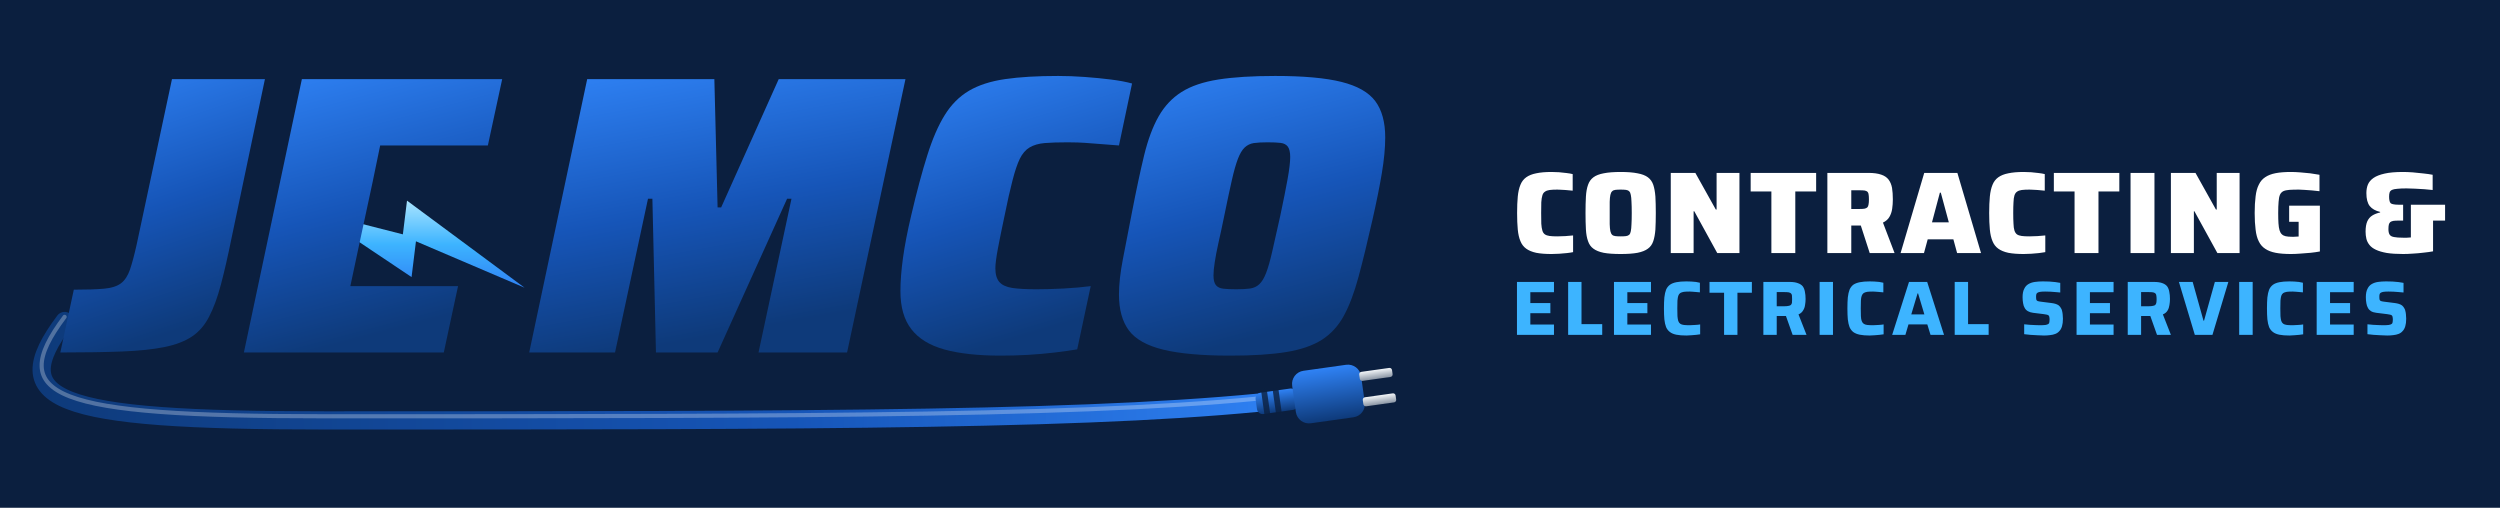
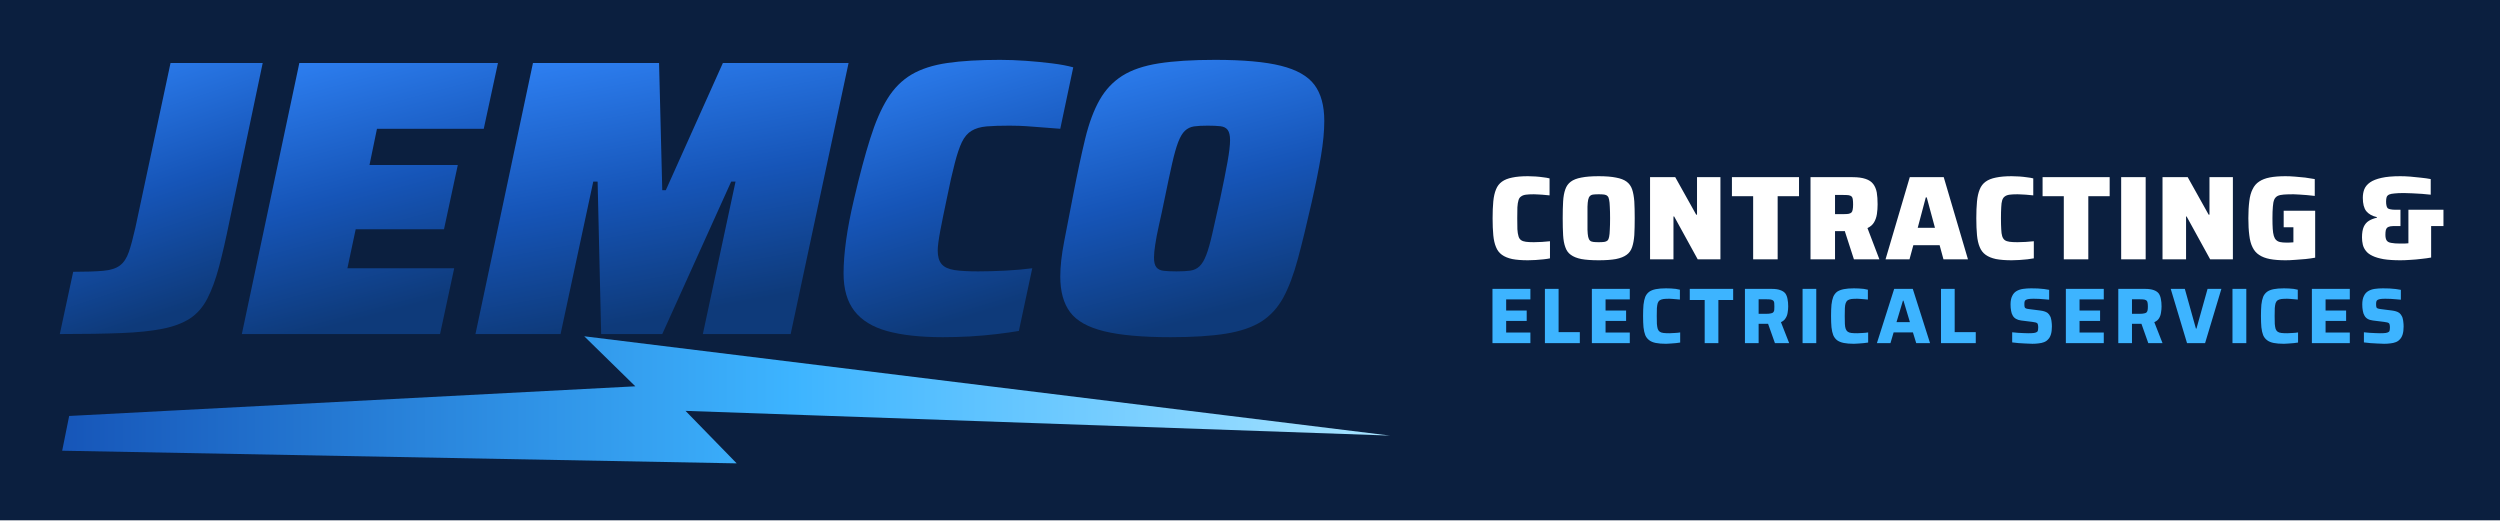
- <svg xmlns="http://www.w3.org/2000/svg" viewBox="0 0 1871 380" width="1871" height="380" role="img" aria-labelledby="t">
+ <svg xmlns="http://www.w3.org/2000/svg" viewBox="0 0 1826 380" width="1826" height="380" role="img" aria-labelledby="t">
  <defs>
    <linearGradient id="gLetter" x1="0" y1="0" x2="0.25" y2="1">
      <stop offset="0" stop-color="#2F82F5" />
      <stop offset="0.55" stop-color="#1655B8" />
      <stop offset="1" stop-color="#0E3A7A" />
    </linearGradient>
-     <linearGradient id="gBolt" x1="0" y1="0" x2="0" y2="1">
+     <linearGradient id="gBolt" x1="0" y1="0" x2="1" y2="0">
+       <stop offset="0" stop-color="#1655B8" />
+       <stop offset="0.55" stop-color="#3DB4FF" />
+       <stop offset="1" stop-color="#A9E4FF" />
+     </linearGradient>
+     <linearGradient id="gBoltV" x1="0" y1="0" x2="0" y2="1">
      <stop offset="0" stop-color="#A9E4FF" />
      <stop offset="0.5" stop-color="#3DB4FF" />
      <stop offset="1" stop-color="#2F82F5" />
    </linearGradient>
-     <linearGradient id="gCord" x1="0" y1="0" x2="1" y2="0">
+     <linearGradient id="gRoof" x1="0" y1="0" x2="1" y2="0">
      <stop offset="0" stop-color="#0E3A7A" />
      <stop offset="0.6" stop-color="#1655B8" />
      <stop offset="1" stop-color="#2F82F5" />
    </linearGradient>
-     <linearGradient id="gPlug" x1="0" y1="0" x2="0" y2="1">
-       <stop offset="0" stop-color="#2F82F5" />
-       <stop offset="1" stop-color="#0E3A7A" />
-     </linearGradient>
-     <linearGradient id="gBlade" x1="0" y1="0" x2="0" y2="1">
-       <stop offset="0" stop-color="#F2F5F8" />
-       <stop offset="1" stop-color="#8B96A5" />
-     </linearGradient>
  </defs>
-   <rect width="1871" height="380" fill="#0B1F3F" />
-   <g transform="translate(0 22) scale(0.62)">
+   <rect width="1826" height="380" fill="#0B1F3F" />
+   <g transform="translate(0 10) scale(0.6)">
    <g id="mark">
-       <path d="M 78 352 C 6 448, 62 472, 392 472 C 992 472, 1342 472, 1562 446" fill="none" stroke="url(#gCord)" stroke-width="22" stroke-linecap="round" />
-       <path d="M 78 352 C 6 448, 62 472, 392 472 C 992 472, 1342 472, 1562 446" fill="none" stroke="#FFFFFF" stroke-width="5" stroke-linecap="round" opacity="0.28" transform="translate(0 -5)" />
-       <g transform="translate(1562 446) rotate(-8)">
-         <rect x="-46" y="-13" width="50" height="26" rx="7" fill="url(#gPlug)" />
-         <rect x="-38" y="-17" width="7" height="34" rx="3" fill="#0B1F3F" opacity="0.8" />
-         <rect x="-24" y="-17" width="7" height="34" rx="3" fill="#0B1F3F" opacity="0.8" />
-         <rect x="0" y="-32" width="84" height="64" rx="16" fill="url(#gPlug)" />
-         <rect x="82" y="-21" width="40" height="11" rx="3" fill="url(#gBlade)" />
-         <rect x="82" y="10" width="40" height="11" rx="3" fill="url(#gBlade)" />
-       </g>
-       <path transform="translate(296.8 390)" d="M 82 -170 L 200 -91 L 205.3 -134.2 L 336.4 -78.2 L 194.5 -183.3 L 189.5 -142.6 Z" fill="url(#gBolt)" />
+       <path transform="translate(76 540)" d="M 8.2 -50.3 L 697.4 -86.4 L 635.2 -147.3 L 1616.1 -26.4 L 758.5 -56.5 L 820.8 7.4 L -0.3 -8 Z" fill="url(#gBolt)" />
      <path transform="translate(92 390)" d="M-19.2 0 -2.9 -75.8Q20.1 -75.8 33.6 -77Q47 -78.2 54 -83.5Q60.9 -88.7 64.8 -99.8Q68.6 -110.8 72.9 -130L115.6 -330H227.8L187.5 -138.1Q180.8 -105 174.6 -81.8Q168.4 -58.5 160.4 -43.2Q152.5 -27.8 139.6 -19.2Q126.6 -10.6 106.2 -6.5Q85.9 -2.4 55.4 -1.2Q24.9 0 -19.2 0Z" fill="url(#gLetter)" />
-       <path transform="translate(296.8 390)" d="M -2.4 0 L 67.6 -330 L 309.4 -330 L 292.1 -249.9 L 162.1 -249.9 L 153 -205.8 L 136.2 -127.6 L 126.1 -80.1 L 256.1 -80.1 L 238.9 0 Z" fill="url(#gLetter)" />
-       <path transform="translate(641.2 390)" d="M-2.4 0 67.6 -330H221.1L225 -175.1H229.3L298.8 -330H451.8L381.3 0H274.4L314.2 -185.6H308.9L225 0H150.6L146.3 -185.6H141L101.2 0Z" fill="url(#gLetter)" />
-       <path transform="translate(1072.5 390)" d="M135.3 3.8Q94.5 3.8 67.6 -3.6Q40.8 -11 27.6 -28.1Q14.4 -45.1 14.4 -73.9Q14.4 -91.6 17.5 -114.2Q20.6 -136.7 27.3 -165Q37.4 -208.2 46.8 -237.9Q56.1 -267.6 67.9 -286.6Q79.6 -305.5 97.1 -315.9Q114.6 -326.2 140.8 -330Q166.9 -333.8 204.8 -333.8Q220.2 -333.8 236.7 -332.6Q253.3 -331.4 268.4 -329.5Q283.5 -327.6 294 -324.7L278.2 -249.9Q259 -251.3 247 -252.3Q235 -253.3 228.1 -253.5Q221.1 -253.7 216.3 -253.7Q199.5 -253.7 188.5 -252.8Q177.5 -251.8 170.3 -247.5Q163.1 -243.2 158.5 -233.8Q154 -224.5 149.7 -207.7Q145.3 -190.9 140.1 -165Q135.3 -142.5 132.1 -125.7Q129 -108.9 129 -101.7Q129 -90.7 133.8 -85.1Q138.6 -79.6 149.4 -77.9Q160.2 -76.3 178.4 -76.3Q192.8 -76.3 211.3 -77.2Q229.8 -78.2 244.1 -80.1L227.8 -3.8Q216.8 -1.9 201 0Q185.1 1.9 168.1 2.9Q151.1 3.8 135.3 3.8Z" fill="url(#gLetter)" />
-       <path transform="translate(1336.3 390)" d="M148.7 3.8Q97.4 3.8 67.9 -3.4Q38.4 -10.6 26.4 -26.6Q14.4 -42.7 14.4 -70Q14.4 -88.3 19.2 -113Q24 -137.7 30.2 -169.8Q37.9 -209.6 44.8 -238.1Q51.8 -266.7 62.4 -285.2Q72.9 -303.6 89.9 -314.4Q107 -325.2 134.3 -329.5Q161.6 -333.8 202.9 -333.8Q254.2 -333.8 283 -326.6Q311.8 -319.4 323.8 -303.4Q335.8 -287.3 335.8 -259.5Q335.8 -240.8 331.7 -216.3Q327.6 -191.9 320.4 -160.2Q311.3 -119.9 303.6 -91.4Q295.9 -62.8 285.9 -44.4Q275.8 -25.9 259.3 -15.3Q242.7 -4.8 216.1 -0.5Q189.5 3.8 148.7 3.8ZM155.9 -76.3Q166 -76.3 172.7 -77.2Q179.4 -78.2 183.9 -82.5Q188.5 -86.8 192.1 -96.2Q195.7 -105.5 199.5 -122.3Q203.4 -139.1 209.1 -165Q214.9 -192.3 218 -209.6Q221.1 -226.9 221.1 -236Q221.1 -244.6 218.2 -248.5Q215.4 -252.3 209.4 -253Q203.4 -253.7 193.8 -253.7Q183.7 -253.7 177.2 -252.8Q170.8 -251.8 166.2 -247.5Q161.6 -243.2 158 -233.8Q154.4 -224.5 150.6 -207.7Q146.8 -190.9 141.5 -165Q137.7 -146.3 134.5 -132.4Q131.4 -118.5 130 -108.9Q128.5 -99.3 128.5 -93.1Q128.5 -84.9 131.4 -81.3Q134.3 -77.7 140.3 -77Q146.3 -76.3 155.9 -76.3Z" fill="url(#gLetter)" />
+       <path transform="translate(296.8 390)" d="M-2.4 0 67.6 -330H309.4L292.1 -249.9H162.1L153 -205.8H260.5L243.7 -127.6H136.2L126.1 -80.1H256.1L238.9 0Z" fill="url(#gLetter)" />
+       <path transform="translate(581.2 390)" d="M-2.4 0 67.6 -330H221.1L225 -175.1H229.3L298.8 -330H451.8L381.3 0H274.4L314.2 -185.6H308.9L225 0H150.6L146.3 -185.6H141L101.2 0Z" fill="url(#gLetter)" />
+       <path transform="translate(1012.5 390)" d="M135.3 3.8Q94.5 3.8 67.6 -3.6Q40.8 -11 27.6 -28.1Q14.4 -45.1 14.4 -73.9Q14.4 -91.6 17.5 -114.2Q20.6 -136.7 27.3 -165Q37.4 -208.2 46.8 -237.9Q56.1 -267.6 67.9 -286.6Q79.6 -305.5 97.1 -315.9Q114.6 -326.2 140.8 -330Q166.9 -333.8 204.8 -333.8Q220.2 -333.8 236.7 -332.6Q253.3 -331.4 268.4 -329.5Q283.5 -327.6 294 -324.7L278.2 -249.9Q259 -251.3 247 -252.3Q235 -253.3 228.1 -253.5Q221.1 -253.7 216.3 -253.7Q199.5 -253.7 188.5 -252.8Q177.5 -251.8 170.3 -247.5Q163.1 -243.2 158.5 -233.8Q154 -224.5 149.7 -207.7Q145.3 -190.9 140.1 -165Q135.3 -142.5 132.1 -125.7Q129 -108.9 129 -101.7Q129 -90.7 133.8 -85.1Q138.6 -79.6 149.4 -77.9Q160.2 -76.3 178.4 -76.3Q192.8 -76.3 211.3 -77.2Q229.8 -78.2 244.1 -80.1L227.8 -3.8Q216.8 -1.9 201 0Q185.1 1.9 168.1 2.9Q151.1 3.8 135.3 3.8Z" fill="url(#gLetter)" />
+       <path transform="translate(1276.3 390)" d="M148.7 3.8Q97.4 3.8 67.9 -3.4Q38.4 -10.6 26.4 -26.6Q14.4 -42.7 14.4 -70Q14.4 -88.3 19.2 -113Q24 -137.7 30.2 -169.8Q37.9 -209.6 44.8 -238.1Q51.8 -266.7 62.4 -285.2Q72.9 -303.6 89.9 -314.4Q107 -325.2 134.3 -329.5Q161.6 -333.8 202.9 -333.8Q254.2 -333.8 283 -326.6Q311.8 -319.4 323.8 -303.4Q335.8 -287.3 335.8 -259.5Q335.8 -240.8 331.7 -216.3Q327.6 -191.9 320.4 -160.2Q311.3 -119.9 303.6 -91.4Q295.9 -62.8 285.9 -44.4Q275.8 -25.9 259.3 -15.3Q242.7 -4.8 216.1 -0.5Q189.5 3.8 148.7 3.8ZM155.9 -76.3Q166 -76.3 172.7 -77.2Q179.4 -78.2 183.9 -82.5Q188.5 -86.8 192.1 -96.2Q195.7 -105.5 199.5 -122.3Q203.4 -139.1 209.1 -165Q214.9 -192.3 218 -209.6Q221.1 -226.9 221.1 -236Q221.1 -244.6 218.2 -248.5Q215.4 -252.3 209.4 -253Q203.4 -253.7 193.8 -253.7Q183.7 -253.7 177.2 -252.8Q170.8 -251.8 166.2 -247.5Q161.6 -243.2 158 -233.8Q154.4 -224.5 150.6 -207.7Q146.8 -190.9 141.5 -165Q137.7 -146.3 134.5 -132.4Q131.4 -118.5 130 -108.9Q128.5 -99.3 128.5 -93.1Q128.5 -84.9 131.4 -81.3Q134.3 -77.7 140.3 -77Q146.3 -76.3 155.9 -76.3Z" fill="url(#gLetter)" />
    </g>
  </g>
  <g id="wordmark">
-     <path transform="translate(1131.2 189.4)" d="M30 0.7Q23.1 0.7 18.5 -0.2Q13.9 -1.2 11 -3.3Q8.1 -5.4 6.7 -8.9Q5.2 -12.4 4.7 -17.6Q4.2 -22.9 4.2 -30Q4.2 -37.1 4.7 -42.3Q5.2 -47.5 6.7 -51.1Q8.1 -54.6 11 -56.7Q13.9 -58.8 18.5 -59.7Q23.1 -60.7 30 -60.7Q32.7 -60.7 35.6 -60.5Q38.5 -60.3 41.2 -59.9Q43.9 -59.6 45.8 -59.1V-46.7Q42.7 -47 40.4 -47.2Q38.2 -47.4 36.8 -47.4Q35.3 -47.5 34.3 -47.5Q30.7 -47.5 28.5 -47.2Q26.3 -46.9 25 -45.9Q23.6 -45 23.1 -43.1Q22.5 -41.2 22.3 -38Q22.2 -34.8 22.2 -30Q22.2 -25.2 22.3 -22Q22.5 -18.8 23.1 -16.9Q23.6 -15 25 -14Q26.3 -13.1 28.5 -12.8Q30.7 -12.5 34.3 -12.5Q36.9 -12.5 40.3 -12.7Q43.6 -12.9 46.1 -13.2V-0.7Q44.2 -0.3 41.5 0Q38.7 0.3 35.7 0.5Q32.8 0.7 30 0.7Z M81.7 0.7Q73.9 0.7 69 -0.2Q64.1 -1.2 61.3 -3.3Q58.5 -5.3 57.3 -8.9Q56 -12.4 55.7 -17.6Q55.4 -22.9 55.4 -30Q55.4 -37.1 55.7 -42.3Q56 -47.5 57.3 -51.1Q58.5 -54.6 61.3 -56.7Q64.1 -58.8 69 -59.7Q73.9 -60.7 81.7 -60.7Q89.4 -60.7 94.3 -59.7Q99.3 -58.8 102.1 -56.7Q104.9 -54.6 106.1 -51.1Q107.3 -47.5 107.7 -42.3Q108 -37.1 108 -30Q108 -22.9 107.7 -17.6Q107.3 -12.4 106.1 -8.9Q104.9 -5.3 102.1 -3.3Q99.3 -1.2 94.3 -0.2Q89.4 0.7 81.7 0.7ZM81.7 -12.5Q84.1 -12.5 85.7 -12.7Q87.2 -12.9 88.1 -13.7Q89 -14.6 89.3 -16.4Q89.7 -18.3 89.8 -21.6Q90 -24.9 90 -30Q90 -35.1 89.8 -38.4Q89.7 -41.7 89.3 -43.5Q89 -45.4 88.1 -46.2Q87.2 -47.1 85.7 -47.3Q84.1 -47.5 81.7 -47.5Q79.3 -47.5 77.7 -47.3Q76.1 -47.1 75.3 -46.2Q74.4 -45.4 74 -43.5Q73.6 -41.7 73.5 -38.4Q73.5 -35.1 73.5 -30Q73.5 -24.9 73.5 -21.6Q73.6 -18.3 74 -16.4Q74.4 -14.6 75.3 -13.7Q76.1 -12.9 77.7 -12.7Q79.3 -12.5 81.7 -12.5Z M119.2 0V-60H137.6L152.9 -32.6H153.5V-60H170.6V0H154L136.8 -31.3H136.3V0Z M194.5 0V-46.1H179V-60H228V-46.1H212.4V0Z M236.4 0V-60H267.1Q273 -60 276.7 -58.7Q280.3 -57.5 282.2 -55Q284.1 -52.5 284.8 -48.8Q285.4 -45.1 285.4 -40.2Q285.4 -36.5 284.9 -33.1Q284.4 -29.7 282.8 -27Q281.3 -24.4 278 -22.8L286.7 0H268.1L260.4 -23.8L264.8 -21.3Q264 -20.8 263.2 -20.7Q262.3 -20.6 260.9 -20.6H254.3V0ZM254.3 -33H260.3Q262.7 -33 264.1 -33.2Q265.6 -33.5 266.3 -34.2Q267 -34.9 267.2 -36.3Q267.5 -37.7 267.5 -40Q267.5 -42.3 267.3 -43.6Q267.2 -45 266.5 -45.8Q265.8 -46.5 264.4 -46.8Q262.9 -47 260.3 -47H254.3Z M291.2 0 308.9 -60H333.7L351.4 0H333.5L330.7 -10.3H311.5L308.7 0ZM314.7 -23H327.3L321.3 -45.2H320.6Z M383.3 0.7Q376.5 0.7 371.8 -0.2Q367.2 -1.2 364.3 -3.3Q361.4 -5.4 360 -8.9Q358.5 -12.4 358 -17.6Q357.5 -22.9 357.5 -30Q357.5 -37.1 358 -42.3Q358.5 -47.5 360 -51.1Q361.4 -54.6 364.3 -56.7Q367.2 -58.8 371.8 -59.7Q376.5 -60.7 383.3 -60.7Q386 -60.7 388.9 -60.5Q391.8 -60.3 394.5 -59.9Q397.2 -59.6 399.1 -59.1V-46.7Q396 -47 393.8 -47.2Q391.5 -47.4 390.1 -47.4Q388.6 -47.5 387.6 -47.5Q384 -47.5 381.8 -47.2Q379.6 -46.9 378.3 -45.9Q377 -45 376.4 -43.1Q375.8 -41.2 375.7 -38Q375.5 -34.8 375.5 -30Q375.5 -25.2 375.7 -22Q375.8 -18.8 376.4 -16.9Q377 -15 378.3 -14Q379.6 -13.1 381.8 -12.8Q384 -12.5 387.6 -12.5Q390.3 -12.5 393.6 -12.7Q397 -12.9 399.5 -13.2V-0.7Q397.5 -0.3 394.8 0Q392 0.3 389 0.5Q386.1 0.7 383.3 0.7Z M421.4 0V-46.1H405.9V-60H454.9V-46.1H439.3V0Z M463.3 0V-60H481.2V0Z M493.5 0V-60H511.9L527.2 -32.6H527.8V-60H544.9V0H528.3L511.1 -31.3H510.7V0Z M583.3 0.7Q576.6 0.7 571.9 -0.2Q567.2 -1.1 564.1 -3.2Q561 -5.2 559.3 -8.7Q557.5 -12.2 556.9 -17.5Q556.2 -22.7 556.2 -30Q556.2 -37.2 556.9 -42.5Q557.5 -47.7 559.3 -51.2Q561 -54.8 564.1 -56.8Q567.2 -58.9 571.9 -59.8Q576.6 -60.7 583.3 -60.7Q586.4 -60.7 590.2 -60.4Q593.9 -60.1 597.7 -59.7Q601.5 -59.2 604.7 -58.6V-46.3Q601.9 -46.7 599 -46.9Q596 -47.1 593.4 -47.3Q590.9 -47.5 589.3 -47.5Q584.9 -47.5 582.1 -47.3Q579.3 -47.1 577.6 -46.3Q575.9 -45.4 575.1 -43.6Q574.3 -41.7 574.1 -38.4Q573.8 -35.1 573.8 -30Q573.8 -25.4 574 -22.3Q574.2 -19.1 574.8 -17.1Q575.4 -15.1 576.5 -14.1Q577.6 -13 579.4 -12.6Q581.3 -12.2 584 -12.2Q584.7 -12.2 585.6 -12.2Q586.5 -12.3 587.4 -12.3Q588.4 -12.3 589.1 -12.4V-23.4H582V-35.5H605V-1.2Q601.8 -0.6 598 -0.2Q594.1 0.2 590.3 0.4Q586.5 0.7 583.3 0.7Z M667.3 0.7Q660 0.7 655 -0.1Q650 -1 646.9 -2.5Q643.7 -4 642.1 -6.1Q640.4 -8.2 639.8 -10.7Q639.2 -13.3 639.2 -16Q639.2 -20.9 640.5 -23.8Q641.8 -26.6 644.2 -28.1Q646.6 -29.6 650.1 -30.4V-30.8Q644.9 -32 642.3 -35.2Q639.8 -38.4 639.8 -44.9Q639.8 -48.4 640.9 -51.2Q642.1 -54.1 645.1 -56.2Q648.1 -58.3 653.5 -59.5Q658.8 -60.7 667.2 -60.7Q670.5 -60.7 674.5 -60.4Q678.5 -60.1 682.4 -59.6Q686.3 -59.2 689.4 -58.6V-47.2Q686.5 -47.5 683.1 -47.8Q679.6 -48 676.1 -48.2Q672.7 -48.4 669.8 -48.4Q665.5 -48.4 662.9 -48.1Q660.3 -47.9 659 -47.3Q657.6 -46.6 657.2 -45.4Q656.8 -44.2 656.8 -42.2Q656.8 -40.3 657.1 -39.2Q657.3 -38 658 -37.3Q658.7 -36.7 660.1 -36.5Q661.5 -36.2 663.7 -36.2H667.3V-24.3H663.7Q661.5 -24.3 660 -24.1Q658.5 -23.8 657.7 -23.2Q656.9 -22.5 656.6 -21.3Q656.3 -20 656.3 -17.9Q656.3 -15.2 657.2 -13.8Q658.1 -12.4 660.5 -12Q662.9 -11.5 667.3 -11.5Q668.7 -11.5 670.1 -11.5Q671.5 -11.6 673 -11.7Q674.5 -11.8 676.1 -11.9L673.1 -7.6V-36.2H698.7V-24.3H689.7V-1.3Q686.5 -0.7 682.5 -0.3Q678.5 0.2 674.6 0.4Q670.6 0.7 667.3 0.7Z" fill="#FFFFFF" />
-     <path transform="translate(1131.2 250.6)" d="M4.1 0V-39.6H31.8V-31.9H14.1V-23.8H29.1V-16.2H14.1V-7.7H31.8V0Z M42.4 0V-39.6H52.4V-8H67.9V0Z M76.7 0V-39.6H104.4V-31.9H86.7V-23.8H101.7V-16.2H86.7V-7.7H104.4V0Z M130.9 0.5Q126.4 0.5 123.4 -0.1Q120.4 -0.7 118.6 -2.1Q116.7 -3.5 115.7 -5.8Q114.8 -8.1 114.4 -11.6Q114.1 -15 114.1 -19.8Q114.1 -24.5 114.4 -28Q114.8 -31.5 115.7 -33.8Q116.7 -36.1 118.6 -37.5Q120.4 -38.8 123.4 -39.4Q126.4 -40 130.9 -40Q132.6 -40 134.5 -39.9Q136.3 -39.8 138 -39.6Q139.8 -39.3 141 -39V-31.8Q139.2 -32 137.7 -32.1Q136.3 -32.3 135.2 -32.3Q134 -32.4 133.3 -32.4Q130.7 -32.4 129 -32.2Q127.3 -31.9 126.3 -31.3Q125.3 -30.6 124.8 -29.2Q124.4 -27.9 124.2 -25.6Q124.1 -23.3 124.1 -19.8Q124.1 -16.3 124.2 -14Q124.4 -11.7 124.8 -10.4Q125.3 -9 126.3 -8.3Q127.3 -7.6 129 -7.4Q130.7 -7.2 133.3 -7.2Q135.1 -7.2 137.3 -7.4Q139.6 -7.5 141.2 -7.8V-0.4Q139.9 -0.2 138.2 0Q136.4 0.2 134.5 0.3Q132.6 0.5 130.9 0.5Z M159.1 0V-31.5H148.2V-39.6H179.9V-31.5H169.1V0Z M188.5 0V-39.6H208.1Q212 -39.6 214.3 -38.7Q216.7 -37.9 218 -36.3Q219.2 -34.6 219.6 -32.2Q220.1 -29.9 220.1 -26.8Q220.1 -24.6 219.7 -22.3Q219.4 -20 218.2 -18.2Q217.1 -16.3 214.8 -15.3L220.8 0H210.4L204.8 -15.8L207.3 -14.4Q206.8 -14.2 206.3 -14.1Q205.7 -14.1 204.9 -14.1H198.5V0ZM198.5 -21.4H204.2Q206.2 -21.4 207.4 -21.7Q208.6 -21.9 209.1 -22.4Q209.7 -23 209.9 -24Q210 -25.1 210 -26.7Q210 -28.3 209.9 -29.4Q209.8 -30.4 209.2 -31Q208.7 -31.5 207.5 -31.8Q206.3 -32 204.2 -32H198.5Z M230.6 0V-39.6H240.6V0Z M268.1 0.5Q263.7 0.5 260.7 -0.1Q257.7 -0.7 255.8 -2.1Q254 -3.5 253 -5.8Q252.1 -8.1 251.7 -11.6Q251.4 -15 251.4 -19.8Q251.4 -24.5 251.7 -28Q252.1 -31.5 253 -33.8Q254 -36.1 255.8 -37.5Q257.7 -38.8 260.7 -39.4Q263.7 -40 268.1 -40Q269.9 -40 271.7 -39.9Q273.6 -39.8 275.3 -39.6Q277 -39.3 278.3 -39V-31.8Q276.4 -32 275 -32.1Q273.5 -32.3 272.4 -32.3Q271.3 -32.4 270.6 -32.4Q267.9 -32.4 266.2 -32.2Q264.6 -31.9 263.6 -31.3Q262.6 -30.6 262.1 -29.2Q261.6 -27.9 261.5 -25.6Q261.4 -23.3 261.4 -19.8Q261.4 -16.3 261.5 -14Q261.6 -11.7 262.1 -10.4Q262.6 -9 263.6 -8.3Q264.6 -7.6 266.2 -7.4Q267.9 -7.2 270.6 -7.2Q272.4 -7.2 274.6 -7.4Q276.8 -7.5 278.5 -7.8V-0.4Q277.2 -0.2 275.4 0Q273.6 0.2 271.8 0.3Q269.9 0.5 268.1 0.5Z M284.9 0 297.5 -39.6H311.1L323.7 0H313.6L311.2 -7.8H297.1L294.8 0ZM299.2 -15.3H309L304.3 -31H303.9Z M331.7 0V-39.6H341.7V-8H357.1V0Z M398.5 0.5Q396.2 0.5 393.5 0.3Q390.8 0.2 388.3 -0Q385.7 -0.2 383.7 -0.5V-7.9Q385.8 -7.7 388 -7.5Q390.1 -7.4 392.1 -7.3Q394 -7.2 395.4 -7.2Q398.1 -7.2 399.6 -7.4Q401 -7.6 401.7 -8.1Q402.2 -8.4 402.4 -8.9Q402.6 -9.4 402.6 -10Q402.7 -10.7 402.7 -11.5Q402.7 -12.6 402.5 -13.4Q402.4 -14.1 402 -14.5Q401.5 -14.9 400.7 -15.1Q399.8 -15.3 398.4 -15.5L390.3 -16.5Q388 -16.8 386.5 -17.7Q384.9 -18.6 384.1 -20.1Q383.2 -21.6 382.9 -23.6Q382.5 -25.7 382.5 -28.2Q382.5 -32.1 383.7 -34.4Q384.8 -36.8 386.9 -38Q388.9 -39.2 391.7 -39.6Q394.4 -40 397.6 -40Q399.9 -40 402.4 -39.9Q404.9 -39.7 407 -39.5Q409.2 -39.2 410.7 -38.9V-31.7Q409.3 -31.9 407.3 -32Q405.4 -32.2 403.3 -32.3Q401.2 -32.4 399.4 -32.4Q397.2 -32.4 395.8 -32.2Q394.5 -32 393.8 -31.6Q393 -31.2 392.8 -30.4Q392.6 -29.7 392.6 -28.5Q392.6 -27.1 392.8 -26.3Q393 -25.6 393.8 -25.3Q394.6 -25 396.3 -24.8L404.2 -23.8Q405.8 -23.6 407.1 -23.2Q408.5 -22.8 409.6 -22Q410.7 -21.1 411.5 -19.5Q411.9 -18.8 412.1 -17.7Q412.4 -16.6 412.5 -15.3Q412.7 -13.9 412.7 -12.1Q412.7 -8.7 412 -6.4Q411.3 -4.1 410 -2.8Q408.8 -1.4 407 -0.7Q405.2 0 403.1 0.2Q400.9 0.5 398.5 0.5Z M422.9 0V-39.6H450.6V-31.9H432.9V-23.8H447.9V-16.2H432.9V-7.7H450.6V0Z M461.2 0V-39.6H480.8Q484.7 -39.6 487.1 -38.7Q489.4 -37.9 490.7 -36.3Q491.9 -34.6 492.3 -32.2Q492.8 -29.9 492.8 -26.8Q492.8 -24.6 492.4 -22.3Q492.1 -20 491 -18.2Q489.9 -16.3 487.5 -15.3L493.5 0H483.1L477.5 -15.8L480 -14.4Q479.6 -14.2 479 -14.1Q478.4 -14.1 477.6 -14.1H471.2V0ZM471.2 -21.4H476.9Q478.9 -21.4 480.1 -21.7Q481.3 -21.9 481.8 -22.4Q482.4 -23 482.6 -24Q482.8 -25.1 482.8 -26.7Q482.8 -28.3 482.6 -29.4Q482.5 -30.4 481.9 -31Q481.4 -31.5 480.2 -31.8Q479 -32 476.9 -32H471.2Z M511.4 0 499.5 -39.6H509.8L517.9 -10.6H518.3L526.4 -39.6H536.5L524.6 0Z M544.6 0V-39.6H554.7V0Z M582.2 0.5Q577.7 0.5 574.7 -0.1Q571.7 -0.7 569.9 -2.1Q568 -3.5 567 -5.8Q566.1 -8.1 565.7 -11.6Q565.4 -15 565.4 -19.8Q565.4 -24.5 565.7 -28Q566.1 -31.5 567 -33.8Q568 -36.1 569.9 -37.5Q571.7 -38.8 574.7 -39.4Q577.7 -40 582.2 -40Q583.9 -40 585.8 -39.9Q587.6 -39.8 589.3 -39.6Q591.1 -39.3 592.3 -39V-31.8Q590.5 -32 589 -32.1Q587.6 -32.3 586.5 -32.3Q585.3 -32.4 584.6 -32.4Q582 -32.4 580.3 -32.2Q578.6 -31.9 577.6 -31.3Q576.6 -30.6 576.1 -29.2Q575.7 -27.9 575.5 -25.6Q575.4 -23.3 575.4 -19.8Q575.4 -16.3 575.5 -14Q575.7 -11.7 576.1 -10.4Q576.6 -9 577.6 -8.3Q578.6 -7.6 580.3 -7.4Q582 -7.2 584.6 -7.2Q586.4 -7.2 588.6 -7.4Q590.9 -7.5 592.5 -7.8V-0.4Q591.2 -0.2 589.5 0Q587.7 0.2 585.8 0.3Q583.9 0.5 582.2 0.5Z M602.6 0V-39.6H630.3V-31.9H612.6V-23.8H627.6V-16.2H612.6V-7.7H630.3V0Z M655.4 0.5Q653.1 0.5 650.4 0.3Q647.7 0.2 645.2 -0Q642.6 -0.2 640.6 -0.5V-7.9Q642.7 -7.7 644.9 -7.5Q647 -7.4 649 -7.3Q650.9 -7.2 652.3 -7.2Q655 -7.2 656.5 -7.4Q657.9 -7.6 658.6 -8.1Q659.1 -8.4 659.3 -8.9Q659.5 -9.4 659.5 -10Q659.6 -10.7 659.6 -11.5Q659.6 -12.6 659.4 -13.4Q659.3 -14.1 658.9 -14.5Q658.4 -14.9 657.6 -15.1Q656.7 -15.3 655.3 -15.5L647.2 -16.5Q644.8 -16.8 643.3 -17.7Q641.8 -18.6 641 -20.1Q640.1 -21.6 639.8 -23.6Q639.4 -25.7 639.4 -28.2Q639.4 -32.1 640.6 -34.4Q641.7 -36.8 643.8 -38Q645.8 -39.2 648.5 -39.6Q651.3 -40 654.5 -40Q656.8 -40 659.3 -39.9Q661.7 -39.7 663.9 -39.5Q666.1 -39.2 667.6 -38.9V-31.7Q666.2 -31.9 664.2 -32Q662.3 -32.2 660.2 -32.3Q658.1 -32.4 656.3 -32.4Q654.1 -32.4 652.7 -32.2Q651.4 -32 650.7 -31.6Q649.9 -31.2 649.7 -30.4Q649.5 -29.7 649.5 -28.5Q649.5 -27.1 649.7 -26.3Q649.9 -25.6 650.7 -25.3Q651.5 -25 653.2 -24.8L661.1 -23.8Q662.7 -23.6 664 -23.2Q665.4 -22.8 666.5 -22Q667.6 -21.1 668.4 -19.5Q668.8 -18.8 669 -17.7Q669.3 -16.6 669.4 -15.3Q669.6 -13.9 669.6 -12.1Q669.6 -8.7 668.9 -6.4Q668.2 -4.1 666.9 -2.8Q665.7 -1.4 663.9 -0.7Q662.1 0 660 0.2Q657.8 0.5 655.4 0.5Z" fill="#3DB4FF" />
+     <path transform="translate(1086 189.4)" d="M30 0.7Q23.1 0.7 18.5 -0.2Q13.9 -1.2 11 -3.3Q8.1 -5.4 6.7 -8.9Q5.2 -12.4 4.7 -17.6Q4.2 -22.9 4.2 -30Q4.2 -37.1 4.7 -42.3Q5.2 -47.5 6.7 -51.1Q8.1 -54.6 11 -56.7Q13.9 -58.8 18.5 -59.7Q23.1 -60.7 30 -60.7Q32.7 -60.7 35.6 -60.5Q38.5 -60.3 41.2 -59.9Q43.9 -59.6 45.8 -59.1V-46.7Q42.7 -47 40.4 -47.2Q38.2 -47.4 36.8 -47.4Q35.3 -47.5 34.3 -47.5Q30.7 -47.5 28.5 -47.2Q26.3 -46.9 25 -45.9Q23.6 -45 23.1 -43.1Q22.5 -41.2 22.3 -38Q22.2 -34.8 22.2 -30Q22.2 -25.2 22.3 -22Q22.5 -18.8 23.1 -16.9Q23.6 -15 25 -14Q26.3 -13.1 28.5 -12.8Q30.7 -12.5 34.3 -12.5Q36.9 -12.5 40.3 -12.7Q43.6 -12.9 46.1 -13.2V-0.7Q44.2 -0.3 41.5 0Q38.7 0.3 35.7 0.5Q32.8 0.7 30 0.7Z M81.7 0.7Q73.9 0.7 69 -0.2Q64.1 -1.2 61.3 -3.3Q58.5 -5.3 57.3 -8.9Q56 -12.4 55.7 -17.6Q55.4 -22.9 55.4 -30Q55.4 -37.1 55.7 -42.3Q56 -47.5 57.3 -51.1Q58.5 -54.6 61.3 -56.7Q64.1 -58.8 69 -59.7Q73.9 -60.7 81.7 -60.7Q89.4 -60.7 94.3 -59.7Q99.3 -58.8 102.1 -56.7Q104.9 -54.6 106.1 -51.1Q107.3 -47.5 107.7 -42.3Q108 -37.1 108 -30Q108 -22.9 107.7 -17.6Q107.3 -12.4 106.1 -8.9Q104.9 -5.3 102.1 -3.3Q99.3 -1.2 94.3 -0.2Q89.4 0.7 81.7 0.7ZM81.7 -12.5Q84.1 -12.5 85.7 -12.7Q87.2 -12.9 88.1 -13.7Q89 -14.6 89.3 -16.4Q89.7 -18.3 89.8 -21.6Q90 -24.9 90 -30Q90 -35.1 89.8 -38.4Q89.7 -41.7 89.3 -43.5Q89 -45.4 88.1 -46.2Q87.2 -47.1 85.7 -47.3Q84.1 -47.5 81.7 -47.5Q79.3 -47.5 77.7 -47.3Q76.1 -47.1 75.3 -46.2Q74.4 -45.4 74 -43.5Q73.6 -41.7 73.5 -38.4Q73.5 -35.1 73.5 -30Q73.5 -24.9 73.5 -21.6Q73.6 -18.3 74 -16.4Q74.4 -14.6 75.3 -13.7Q76.1 -12.9 77.7 -12.7Q79.3 -12.5 81.7 -12.5Z M119.2 0V-60H137.6L152.9 -32.6H153.5V-60H170.6V0H154L136.8 -31.3H136.3V0Z M194.5 0V-46.1H179V-60H228V-46.1H212.4V0Z M236.4 0V-60H267.1Q273 -60 276.7 -58.7Q280.3 -57.5 282.2 -55Q284.1 -52.5 284.8 -48.8Q285.4 -45.1 285.4 -40.2Q285.4 -36.5 284.9 -33.1Q284.4 -29.7 282.8 -27Q281.3 -24.4 278 -22.8L286.7 0H268.1L260.4 -23.8L264.8 -21.3Q264 -20.8 263.2 -20.7Q262.3 -20.6 260.9 -20.6H254.3V0ZM254.3 -33H260.3Q262.7 -33 264.1 -33.2Q265.6 -33.5 266.3 -34.2Q267 -34.9 267.2 -36.3Q267.5 -37.7 267.5 -40Q267.5 -42.3 267.3 -43.6Q267.2 -45 266.5 -45.8Q265.8 -46.5 264.4 -46.8Q262.9 -47 260.3 -47H254.3Z M291.2 0 308.9 -60H333.7L351.4 0H333.5L330.7 -10.3H311.5L308.7 0ZM314.7 -23H327.3L321.3 -45.2H320.6Z M383.3 0.7Q376.5 0.7 371.8 -0.2Q367.2 -1.2 364.3 -3.3Q361.4 -5.4 360 -8.9Q358.5 -12.4 358 -17.6Q357.5 -22.9 357.5 -30Q357.5 -37.1 358 -42.3Q358.5 -47.5 360 -51.1Q361.4 -54.6 364.3 -56.7Q367.2 -58.8 371.8 -59.7Q376.5 -60.7 383.3 -60.7Q386 -60.7 388.9 -60.5Q391.8 -60.3 394.5 -59.9Q397.2 -59.6 399.1 -59.1V-46.7Q396 -47 393.8 -47.2Q391.5 -47.4 390.1 -47.4Q388.6 -47.5 387.6 -47.5Q384 -47.5 381.8 -47.2Q379.6 -46.9 378.3 -45.9Q377 -45 376.4 -43.1Q375.8 -41.2 375.7 -38Q375.5 -34.8 375.5 -30Q375.5 -25.2 375.7 -22Q375.8 -18.8 376.4 -16.9Q377 -15 378.3 -14Q379.6 -13.1 381.8 -12.8Q384 -12.5 387.6 -12.5Q390.3 -12.5 393.6 -12.7Q397 -12.9 399.5 -13.2V-0.7Q397.5 -0.3 394.8 0Q392 0.3 389 0.5Q386.1 0.7 383.3 0.7Z M421.4 0V-46.1H405.9V-60H454.9V-46.1H439.3V0Z M463.3 0V-60H481.2V0Z M493.5 0V-60H511.9L527.2 -32.6H527.8V-60H544.9V0H528.3L511.1 -31.3H510.7V0Z M583.3 0.7Q576.6 0.7 571.9 -0.2Q567.2 -1.1 564.1 -3.2Q561 -5.2 559.3 -8.7Q557.5 -12.2 556.9 -17.5Q556.2 -22.7 556.2 -30Q556.2 -37.2 556.9 -42.5Q557.5 -47.7 559.3 -51.2Q561 -54.8 564.1 -56.8Q567.2 -58.9 571.9 -59.8Q576.6 -60.7 583.3 -60.7Q586.4 -60.7 590.2 -60.4Q593.9 -60.1 597.7 -59.7Q601.5 -59.2 604.7 -58.6V-46.3Q601.9 -46.7 599 -46.9Q596 -47.1 593.4 -47.3Q590.9 -47.5 589.3 -47.5Q584.9 -47.5 582.1 -47.3Q579.3 -47.1 577.6 -46.3Q575.9 -45.4 575.1 -43.6Q574.3 -41.7 574.1 -38.4Q573.8 -35.1 573.8 -30Q573.8 -25.4 574 -22.3Q574.2 -19.1 574.8 -17.1Q575.4 -15.1 576.5 -14.1Q577.6 -13 579.4 -12.6Q581.3 -12.2 584 -12.2Q584.7 -12.2 585.6 -12.2Q586.5 -12.3 587.4 -12.3Q588.4 -12.3 589.1 -12.4V-23.4H582V-35.5H605V-1.2Q601.8 -0.6 598 -0.2Q594.1 0.2 590.3 0.4Q586.5 0.7 583.3 0.7Z M667.3 0.7Q660 0.7 655 -0.1Q650 -1 646.9 -2.5Q643.7 -4 642.1 -6.1Q640.4 -8.2 639.8 -10.7Q639.2 -13.3 639.2 -16Q639.2 -20.9 640.5 -23.8Q641.8 -26.6 644.2 -28.1Q646.6 -29.6 650.1 -30.4V-30.8Q644.9 -32 642.3 -35.2Q639.8 -38.4 639.8 -44.9Q639.8 -48.4 640.9 -51.2Q642.1 -54.1 645.1 -56.2Q648.1 -58.3 653.5 -59.5Q658.8 -60.7 667.2 -60.7Q670.5 -60.7 674.5 -60.4Q678.5 -60.1 682.4 -59.6Q686.3 -59.2 689.4 -58.6V-47.2Q686.5 -47.5 683.1 -47.8Q679.6 -48 676.1 -48.2Q672.7 -48.4 669.8 -48.4Q665.5 -48.4 662.9 -48.1Q660.3 -47.9 659 -47.3Q657.6 -46.6 657.2 -45.4Q656.8 -44.2 656.8 -42.2Q656.8 -40.3 657.1 -39.2Q657.3 -38 658 -37.3Q658.7 -36.7 660.1 -36.5Q661.5 -36.2 663.7 -36.2H667.3V-24.3H663.7Q661.5 -24.3 660 -24.1Q658.5 -23.8 657.7 -23.2Q656.9 -22.5 656.6 -21.3Q656.3 -20 656.3 -17.9Q656.3 -15.2 657.2 -13.8Q658.1 -12.4 660.5 -12Q662.9 -11.5 667.3 -11.5Q668.7 -11.5 670.1 -11.5Q671.5 -11.6 673 -11.7Q674.5 -11.8 676.1 -11.9L673.1 -7.6V-36.2H698.7V-24.3H689.7V-1.3Q686.5 -0.7 682.5 -0.3Q678.5 0.2 674.6 0.4Q670.6 0.7 667.3 0.7Z" fill="#FFFFFF" />
+     <path transform="translate(1086 250.6)" d="M4.1 0V-39.6H31.8V-31.9H14.1V-23.8H29.1V-16.2H14.1V-7.7H31.8V0Z M42.4 0V-39.6H52.4V-8H67.9V0Z M76.7 0V-39.6H104.4V-31.9H86.7V-23.8H101.7V-16.2H86.7V-7.7H104.4V0Z M130.9 0.5Q126.4 0.5 123.4 -0.1Q120.4 -0.7 118.6 -2.1Q116.7 -3.5 115.7 -5.8Q114.8 -8.1 114.4 -11.6Q114.1 -15 114.1 -19.8Q114.1 -24.5 114.4 -28Q114.8 -31.5 115.7 -33.8Q116.7 -36.1 118.6 -37.5Q120.4 -38.8 123.4 -39.4Q126.4 -40 130.9 -40Q132.6 -40 134.5 -39.9Q136.3 -39.8 138 -39.6Q139.8 -39.3 141 -39V-31.8Q139.2 -32 137.7 -32.1Q136.3 -32.3 135.2 -32.3Q134 -32.4 133.3 -32.4Q130.7 -32.4 129 -32.2Q127.3 -31.9 126.3 -31.3Q125.3 -30.6 124.8 -29.2Q124.4 -27.9 124.2 -25.6Q124.1 -23.3 124.1 -19.8Q124.1 -16.3 124.2 -14Q124.4 -11.7 124.8 -10.4Q125.3 -9 126.3 -8.3Q127.3 -7.6 129 -7.4Q130.7 -7.2 133.3 -7.2Q135.1 -7.2 137.3 -7.4Q139.6 -7.5 141.2 -7.8V-0.4Q139.9 -0.2 138.2 0Q136.4 0.2 134.5 0.3Q132.6 0.5 130.9 0.5Z M159.1 0V-31.5H148.2V-39.6H179.9V-31.5H169.1V0Z M188.5 0V-39.6H208.1Q212 -39.6 214.3 -38.7Q216.7 -37.9 218 -36.3Q219.2 -34.6 219.6 -32.2Q220.1 -29.9 220.1 -26.8Q220.1 -24.6 219.7 -22.3Q219.4 -20 218.2 -18.2Q217.1 -16.3 214.8 -15.3L220.8 0H210.4L204.8 -15.8L207.3 -14.4Q206.8 -14.2 206.3 -14.1Q205.7 -14.1 204.9 -14.1H198.5V0ZM198.5 -21.4H204.2Q206.2 -21.4 207.4 -21.7Q208.6 -21.9 209.1 -22.4Q209.7 -23 209.9 -24Q210 -25.1 210 -26.7Q210 -28.3 209.9 -29.4Q209.8 -30.4 209.2 -31Q208.7 -31.5 207.5 -31.8Q206.3 -32 204.2 -32H198.5Z M230.6 0V-39.6H240.6V0Z M268.1 0.5Q263.7 0.5 260.7 -0.1Q257.7 -0.7 255.8 -2.1Q254 -3.5 253 -5.8Q252.1 -8.1 251.7 -11.6Q251.4 -15 251.4 -19.8Q251.4 -24.5 251.7 -28Q252.1 -31.5 253 -33.8Q254 -36.1 255.8 -37.5Q257.7 -38.8 260.7 -39.4Q263.7 -40 268.1 -40Q269.9 -40 271.7 -39.9Q273.6 -39.8 275.3 -39.6Q277 -39.3 278.3 -39V-31.8Q276.4 -32 275 -32.1Q273.5 -32.3 272.4 -32.3Q271.3 -32.4 270.6 -32.4Q267.9 -32.4 266.2 -32.2Q264.6 -31.9 263.6 -31.3Q262.6 -30.6 262.1 -29.2Q261.6 -27.9 261.5 -25.6Q261.4 -23.3 261.4 -19.8Q261.4 -16.3 261.5 -14Q261.6 -11.7 262.1 -10.4Q262.6 -9 263.6 -8.3Q264.6 -7.6 266.2 -7.4Q267.9 -7.2 270.6 -7.2Q272.4 -7.2 274.6 -7.4Q276.8 -7.5 278.5 -7.8V-0.4Q277.2 -0.2 275.4 0Q273.6 0.2 271.8 0.3Q269.9 0.5 268.1 0.5Z M284.9 0 297.5 -39.6H311.1L323.7 0H313.6L311.2 -7.8H297.1L294.8 0ZM299.2 -15.3H309L304.3 -31H303.9Z M331.7 0V-39.6H341.7V-8H357.1V0Z M398.5 0.5Q396.2 0.5 393.5 0.3Q390.8 0.2 388.3 -0Q385.7 -0.2 383.7 -0.5V-7.9Q385.8 -7.7 388 -7.5Q390.1 -7.4 392.1 -7.3Q394 -7.2 395.4 -7.2Q398.1 -7.2 399.6 -7.4Q401 -7.6 401.7 -8.1Q402.2 -8.4 402.4 -8.9Q402.6 -9.4 402.6 -10Q402.7 -10.7 402.7 -11.5Q402.7 -12.6 402.5 -13.4Q402.4 -14.1 402 -14.5Q401.5 -14.9 400.7 -15.1Q399.8 -15.3 398.4 -15.5L390.3 -16.5Q388 -16.8 386.5 -17.7Q384.9 -18.6 384.1 -20.1Q383.2 -21.6 382.9 -23.6Q382.5 -25.7 382.5 -28.2Q382.5 -32.1 383.7 -34.4Q384.8 -36.8 386.9 -38Q388.9 -39.2 391.7 -39.6Q394.4 -40 397.6 -40Q399.9 -40 402.4 -39.9Q404.9 -39.7 407 -39.5Q409.2 -39.2 410.7 -38.9V-31.7Q409.3 -31.9 407.3 -32Q405.4 -32.2 403.3 -32.3Q401.2 -32.4 399.4 -32.4Q397.2 -32.4 395.8 -32.2Q394.5 -32 393.8 -31.6Q393 -31.2 392.8 -30.4Q392.6 -29.7 392.6 -28.5Q392.6 -27.1 392.8 -26.3Q393 -25.6 393.8 -25.3Q394.6 -25 396.3 -24.8L404.2 -23.8Q405.8 -23.6 407.1 -23.2Q408.5 -22.8 409.6 -22Q410.7 -21.1 411.5 -19.5Q411.9 -18.8 412.1 -17.7Q412.4 -16.6 412.5 -15.3Q412.7 -13.9 412.7 -12.1Q412.7 -8.7 412 -6.4Q411.3 -4.1 410 -2.8Q408.8 -1.4 407 -0.7Q405.2 0 403.1 0.2Q400.9 0.5 398.5 0.5Z M422.9 0V-39.6H450.6V-31.9H432.9V-23.8H447.9V-16.2H432.9V-7.7H450.6V0Z M461.2 0V-39.6H480.8Q484.7 -39.6 487.1 -38.7Q489.4 -37.9 490.7 -36.3Q491.9 -34.6 492.3 -32.2Q492.8 -29.9 492.8 -26.8Q492.8 -24.6 492.4 -22.3Q492.1 -20 491 -18.2Q489.9 -16.3 487.5 -15.3L493.5 0H483.1L477.5 -15.8L480 -14.4Q479.6 -14.2 479 -14.1Q478.4 -14.1 477.6 -14.1H471.2V0ZM471.2 -21.4H476.9Q478.9 -21.4 480.1 -21.7Q481.3 -21.9 481.8 -22.4Q482.4 -23 482.6 -24Q482.8 -25.1 482.8 -26.7Q482.8 -28.3 482.6 -29.4Q482.5 -30.4 481.9 -31Q481.4 -31.5 480.2 -31.8Q479 -32 476.9 -32H471.2Z M511.4 0 499.5 -39.6H509.8L517.9 -10.6H518.3L526.4 -39.6H536.5L524.6 0Z M544.6 0V-39.6H554.7V0Z M582.2 0.5Q577.7 0.5 574.7 -0.1Q571.7 -0.7 569.9 -2.1Q568 -3.5 567 -5.8Q566.1 -8.1 565.7 -11.6Q565.4 -15 565.4 -19.8Q565.4 -24.5 565.7 -28Q566.1 -31.5 567 -33.8Q568 -36.1 569.9 -37.5Q571.7 -38.8 574.7 -39.4Q577.7 -40 582.2 -40Q583.9 -40 585.8 -39.9Q587.6 -39.8 589.3 -39.6Q591.1 -39.3 592.3 -39V-31.8Q590.5 -32 589 -32.1Q587.6 -32.3 586.5 -32.3Q585.3 -32.4 584.6 -32.4Q582 -32.4 580.3 -32.2Q578.6 -31.9 577.6 -31.3Q576.6 -30.6 576.1 -29.2Q575.7 -27.9 575.5 -25.6Q575.4 -23.3 575.4 -19.8Q575.4 -16.3 575.5 -14Q575.7 -11.7 576.1 -10.4Q576.6 -9 577.6 -8.3Q578.6 -7.6 580.3 -7.4Q582 -7.2 584.6 -7.2Q586.4 -7.2 588.6 -7.4Q590.9 -7.5 592.5 -7.8V-0.4Q591.2 -0.2 589.5 0Q587.7 0.2 585.8 0.3Q583.9 0.5 582.2 0.5Z M602.6 0V-39.6H630.3V-31.9H612.6V-23.8H627.6V-16.2H612.6V-7.7H630.3V0Z M655.4 0.5Q653.1 0.5 650.4 0.3Q647.7 0.2 645.2 -0Q642.6 -0.2 640.6 -0.5V-7.9Q642.7 -7.7 644.9 -7.5Q647 -7.4 649 -7.3Q650.9 -7.2 652.3 -7.2Q655 -7.2 656.5 -7.4Q657.9 -7.6 658.6 -8.1Q659.1 -8.4 659.3 -8.9Q659.5 -9.4 659.5 -10Q659.6 -10.7 659.6 -11.5Q659.6 -12.6 659.4 -13.4Q659.3 -14.1 658.9 -14.5Q658.4 -14.9 657.6 -15.1Q656.7 -15.3 655.3 -15.5L647.2 -16.5Q644.8 -16.8 643.3 -17.7Q641.8 -18.6 641 -20.1Q640.1 -21.6 639.8 -23.6Q639.4 -25.7 639.4 -28.2Q639.4 -32.1 640.6 -34.4Q641.7 -36.8 643.8 -38Q645.8 -39.2 648.5 -39.6Q651.3 -40 654.5 -40Q656.8 -40 659.3 -39.9Q661.7 -39.7 663.9 -39.5Q666.1 -39.2 667.6 -38.9V-31.7Q666.2 -31.9 664.2 -32Q662.3 -32.2 660.2 -32.3Q658.1 -32.4 656.3 -32.4Q654.1 -32.4 652.7 -32.2Q651.4 -32 650.7 -31.6Q649.9 -31.2 649.7 -30.4Q649.5 -29.7 649.5 -28.5Q649.5 -27.1 649.7 -26.3Q649.9 -25.6 650.7 -25.3Q651.5 -25 653.2 -24.8L661.1 -23.8Q662.7 -23.6 664 -23.2Q665.4 -22.8 666.5 -22Q667.6 -21.1 668.4 -19.5Q668.8 -18.8 669 -17.7Q669.3 -16.6 669.4 -15.3Q669.6 -13.9 669.6 -12.1Q669.6 -8.7 668.9 -6.4Q668.2 -4.1 666.9 -2.8Q665.7 -1.4 663.9 -0.7Q662.1 0 660 0.2Q657.8 0.5 655.4 0.5Z" fill="#3DB4FF" />
  </g>
</svg>
